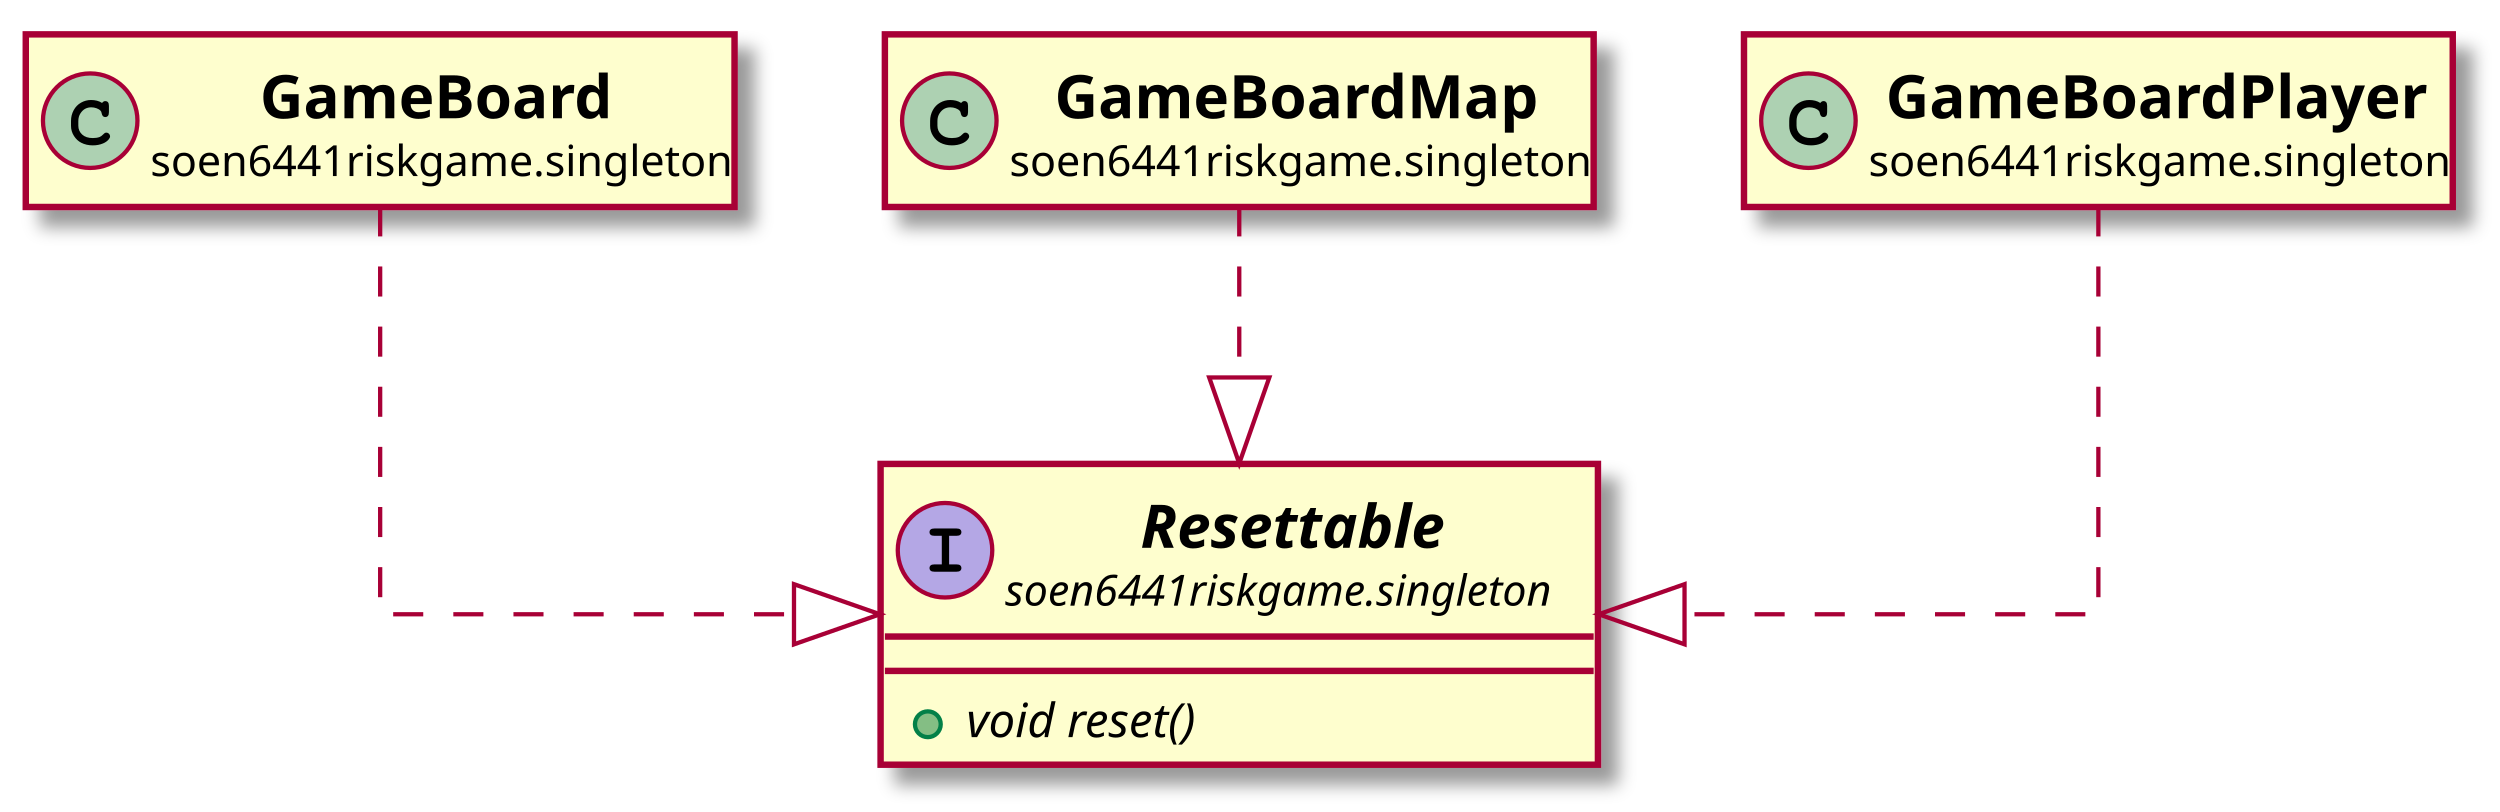
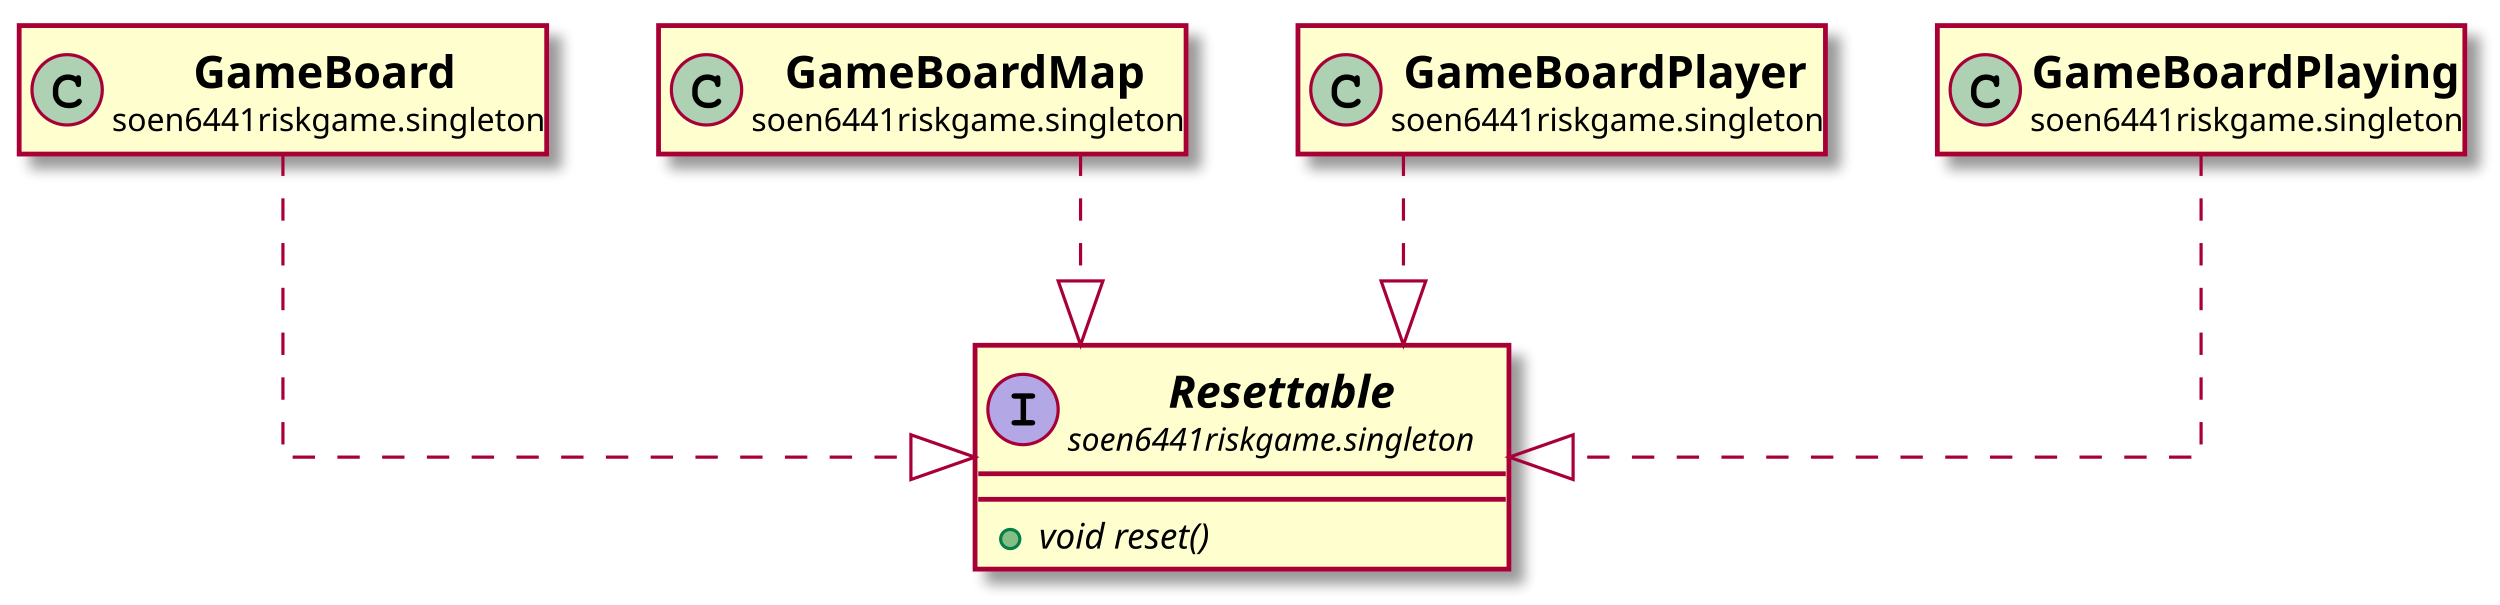
- <svg xmlns="http://www.w3.org/2000/svg" xmlns:xlink="http://www.w3.org/1999/xlink" contentScriptType="application/ecmascript" contentStyleType="text/css" height="189px" preserveAspectRatio="none" style="width:582px;height:189px;" version="1.1" viewBox="0 0 582 189" width="582px" zoomAndPan="magnify">
+ <svg xmlns="http://www.w3.org/2000/svg" xmlns:xlink="http://www.w3.org/1999/xlink" contentScriptType="application/ecmascript" contentStyleType="text/css" height="189px" preserveAspectRatio="none" style="width:782px;height:189px;" version="1.1" viewBox="0 0 782 189" width="782px" zoomAndPan="magnify">
  <defs>
-     <filter height="300%" id="f1wktdysxscql3" width="300%" x="-1" y="-1">
+     <filter height="300%" id="f12xye6mp4bnj1" width="300%" x="-1" y="-1">
      <feGaussianBlur result="blurOut" stdDeviation="2.0" />
      <feColorMatrix in="blurOut" result="blurOut2" type="matrix" values="0 0 0 0 0 0 0 0 0 0 0 0 0 0 0 0 0 0 .4 0" />
      <feOffset dx="4.0" dy="4.0" in="blurOut2" result="blurOut3" />
      <feBlend in="SourceGraphic" in2="blurOut3" mode="normal" />
    </filter>
  </defs>
  <g>
    <a target="_parent" xlink:actuate="onRequest" xlink:href="../../soen6441riskgame/singleton/Resettable.html" xlink:show="new" xlink:title="soen6441riskgame.singleton.Resettable" xlink:type="simple">
-       <rect fill="#FEFECE" filter="url(#f1wktdysxscql3)" height="70.023" id="soen6441riskgame.singleton.Resettable" style="stroke: #A80036; stroke-width: 1.5;" width="167" x="205" y="108" />
-       <ellipse cx="220" cy="128.094" fill="#B4A7E5" rx="11" ry="11" style="stroke: #A80036; stroke-width: 1.0;" />
-       <path d="M220.953,124.734 L220.953,131.391 L222.672,131.391 Q223.281,131.391 223.547,131.625 Q223.812,131.859 223.812,132.25 Q223.812,132.625 223.547,132.859 Q223.281,133.094 222.672,133.094 L217.531,133.094 Q216.922,133.094 216.656,132.859 Q216.391,132.625 216.391,132.234 Q216.391,131.859 216.656,131.625 Q216.922,131.391 217.531,131.391 L219.25,131.391 L219.25,124.734 L217.531,124.734 Q216.922,124.734 216.656,124.5 Q216.391,124.266 216.391,123.875 Q216.391,123.5 216.656,123.266 Q216.922,123.031 217.531,123.031 L222.672,123.031 Q223.281,123.031 223.547,123.266 Q223.812,123.5 223.812,123.875 Q223.812,124.266 223.547,124.5 Q223.281,124.734 222.672,124.734 L220.953,124.734 Z " />
-       <text fill="#000000" font-family="sans-serif" font-size="14" font-style="italic" font-weight="bold" lengthAdjust="spacingAndGlyphs" textLength="72" x="265.5" y="127.533">Resettable</text>
-       <text fill="#000000" font-family="sans-serif" font-size="10" font-style="italic" lengthAdjust="spacingAndGlyphs" textLength="135" x="234" y="140.99">soen6441riskgame.singleton</text>
-       <line style="stroke: #A80036; stroke-width: 1.5;" x1="206" x2="371" y1="148.188" y2="148.188" />
-       <line style="stroke: #A80036; stroke-width: 1.5;" x1="206" x2="371" y1="156.188" y2="156.188" />
-       <ellipse cx="216" cy="168.606" fill="#84BE84" rx="3" ry="3" style="stroke: #038048; stroke-width: 1.0;" />
-       <text fill="#000000" font-family="sans-serif" font-size="11" font-style="italic" lengthAdjust="spacingAndGlyphs" textLength="56" x="225" y="171.606">void reset()</text>
+       <rect fill="#FEFECE" filter="url(#f12xye6mp4bnj1)" height="70.023" id="soen6441riskgame.singleton.Resettable" style="stroke: #A80036; stroke-width: 1.5;" width="167" x="305" y="108" />
+       <ellipse cx="320" cy="128.094" fill="#B4A7E5" rx="11" ry="11" style="stroke: #A80036; stroke-width: 1.0;" />
+       <path d="M320.953,124.734 L320.953,131.391 L322.672,131.391 Q323.281,131.391 323.547,131.625 Q323.812,131.859 323.812,132.25 Q323.812,132.625 323.547,132.859 Q323.281,133.094 322.672,133.094 L317.531,133.094 Q316.922,133.094 316.656,132.859 Q316.391,132.625 316.391,132.234 Q316.391,131.859 316.656,131.625 Q316.922,131.391 317.531,131.391 L319.25,131.391 L319.25,124.734 L317.531,124.734 Q316.922,124.734 316.656,124.5 Q316.391,124.266 316.391,123.875 Q316.391,123.5 316.656,123.266 Q316.922,123.031 317.531,123.031 L322.672,123.031 Q323.281,123.031 323.547,123.266 Q323.812,123.5 323.812,123.875 Q323.812,124.266 323.547,124.5 Q323.281,124.734 322.672,124.734 L320.953,124.734 Z " />
+       <text fill="#000000" font-family="sans-serif" font-size="14" font-style="italic" font-weight="bold" lengthAdjust="spacingAndGlyphs" textLength="72" x="365.5" y="127.533">Resettable</text>
+       <text fill="#000000" font-family="sans-serif" font-size="10" font-style="italic" lengthAdjust="spacingAndGlyphs" textLength="135" x="334" y="140.99">soen6441riskgame.singleton</text>
+       <line style="stroke: #A80036; stroke-width: 1.5;" x1="306" x2="471" y1="148.188" y2="148.188" />
+       <line style="stroke: #A80036; stroke-width: 1.5;" x1="306" x2="471" y1="156.188" y2="156.188" />
+       <ellipse cx="316" cy="168.606" fill="#84BE84" rx="3" ry="3" style="stroke: #038048; stroke-width: 1.0;" />
+       <text fill="#000000" font-family="sans-serif" font-size="11" font-style="italic" lengthAdjust="spacingAndGlyphs" textLength="56" x="325" y="171.606">void reset()</text>
    </a>
    <a target="_parent" xlink:actuate="onRequest" xlink:href="../../soen6441riskgame/singleton/GameBoard.html" xlink:show="new" xlink:title="soen6441riskgame.singleton.GameBoard" xlink:type="simple">
-       <rect fill="#FEFECE" filter="url(#f1wktdysxscql3)" height="40.188" id="soen6441riskgame.singleton.GameBoard" style="stroke: #A80036; stroke-width: 1.5;" width="165" x="6" y="8" />
+       <rect fill="#FEFECE" filter="url(#f12xye6mp4bnj1)" height="40.188" id="soen6441riskgame.singleton.GameBoard" style="stroke: #A80036; stroke-width: 1.5;" width="165" x="6" y="8" />
      <ellipse cx="21" cy="28.094" fill="#ADD1B2" rx="11" ry="11" style="stroke: #A80036; stroke-width: 1.0;" />
      <path d="M23.766,23.969 Q23.922,23.75 24.109,23.641 Q24.297,23.531 24.516,23.531 Q24.891,23.531 25.125,23.789 Q25.359,24.047 25.359,24.656 L25.359,26.109 Q25.359,26.719 25.125,26.984 Q24.891,27.25 24.516,27.25 Q24.172,27.25 23.969,27.047 Q23.766,26.859 23.656,26.344 Q23.609,25.984 23.422,25.797 Q23.094,25.422 22.484,25.203 Q21.875,24.984 21.25,24.984 Q20.484,24.984 19.852,25.312 Q19.219,25.641 18.727,26.391 Q18.234,27.141 18.234,28.172 L18.234,29.266 Q18.234,30.5 19.125,31.32 Q20.016,32.141 21.609,32.141 Q22.547,32.141 23.203,31.891 Q23.594,31.734 24.016,31.297 Q24.281,31.031 24.43,30.953 Q24.578,30.875 24.781,30.875 Q25.109,30.875 25.367,31.133 Q25.625,31.391 25.625,31.734 Q25.625,32.078 25.281,32.484 Q24.781,33.062 23.984,33.391 Q22.906,33.844 21.609,33.844 Q20.094,33.844 18.891,33.219 Q17.906,32.719 17.219,31.648 Q16.531,30.578 16.531,29.297 L16.531,28.141 Q16.531,26.812 17.148,25.664 Q17.766,24.516 18.859,23.898 Q19.953,23.281 21.188,23.281 Q21.922,23.281 22.57,23.445 Q23.219,23.609 23.766,23.969 Z " />
      <text fill="#000000" font-family="sans-serif" font-size="14" font-weight="bold" lengthAdjust="spacingAndGlyphs" textLength="82" x="60.5" y="27.533">GameBoard</text>
      <text fill="#000000" font-family="sans-serif" font-size="10" lengthAdjust="spacingAndGlyphs" textLength="133" x="35" y="40.99">soen6441riskgame.singleton</text>
    </a>
    <a target="_parent" xlink:actuate="onRequest" xlink:href="../../soen6441riskgame/singleton/GameBoardMap.html" xlink:show="new" xlink:title="soen6441riskgame.singleton.GameBoardMap" xlink:type="simple">
-       <rect fill="#FEFECE" filter="url(#f1wktdysxscql3)" height="40.188" id="soen6441riskgame.singleton.GameBoardMap" style="stroke: #A80036; stroke-width: 1.5;" width="165" x="206" y="8" />
+       <rect fill="#FEFECE" filter="url(#f12xye6mp4bnj1)" height="40.188" id="soen6441riskgame.singleton.GameBoardMap" style="stroke: #A80036; stroke-width: 1.5;" width="165" x="206" y="8" />
      <ellipse cx="221" cy="28.094" fill="#ADD1B2" rx="11" ry="11" style="stroke: #A80036; stroke-width: 1.0;" />
      <path d="M223.766,23.969 Q223.922,23.75 224.109,23.641 Q224.297,23.531 224.516,23.531 Q224.891,23.531 225.125,23.789 Q225.359,24.047 225.359,24.656 L225.359,26.109 Q225.359,26.719 225.125,26.984 Q224.891,27.25 224.516,27.25 Q224.172,27.25 223.969,27.047 Q223.766,26.859 223.656,26.344 Q223.609,25.984 223.422,25.797 Q223.094,25.422 222.484,25.203 Q221.875,24.984 221.25,24.984 Q220.484,24.984 219.852,25.312 Q219.219,25.641 218.727,26.391 Q218.234,27.141 218.234,28.172 L218.234,29.266 Q218.234,30.5 219.125,31.32 Q220.016,32.141 221.609,32.141 Q222.547,32.141 223.203,31.891 Q223.594,31.734 224.016,31.297 Q224.281,31.031 224.43,30.953 Q224.578,30.875 224.781,30.875 Q225.109,30.875 225.367,31.133 Q225.625,31.391 225.625,31.734 Q225.625,32.078 225.281,32.484 Q224.781,33.062 223.984,33.391 Q222.906,33.844 221.609,33.844 Q220.094,33.844 218.891,33.219 Q217.906,32.719 217.219,31.648 Q216.531,30.578 216.531,29.297 L216.531,28.141 Q216.531,26.812 217.148,25.664 Q217.766,24.516 218.859,23.898 Q219.953,23.281 221.188,23.281 Q221.922,23.281 222.57,23.445 Q223.219,23.609 223.766,23.969 Z " />
      <text fill="#000000" font-family="sans-serif" font-size="14" font-weight="bold" lengthAdjust="spacingAndGlyphs" textLength="112" x="245.5" y="27.533">GameBoardMap</text>
      <text fill="#000000" font-family="sans-serif" font-size="10" lengthAdjust="spacingAndGlyphs" textLength="133" x="235" y="40.99">soen6441riskgame.singleton</text>
    </a>
    <a target="_parent" xlink:actuate="onRequest" xlink:href="../../soen6441riskgame/singleton/GameBoardPlayer.html" xlink:show="new" xlink:title="soen6441riskgame.singleton.GameBoardPlayer" xlink:type="simple">
-       <rect fill="#FEFECE" filter="url(#f1wktdysxscql3)" height="40.188" id="soen6441riskgame.singleton.GameBoardPlayer" style="stroke: #A80036; stroke-width: 1.5;" width="165" x="406" y="8" />
+       <rect fill="#FEFECE" filter="url(#f12xye6mp4bnj1)" height="40.188" id="soen6441riskgame.singleton.GameBoardPlayer" style="stroke: #A80036; stroke-width: 1.5;" width="165" x="406" y="8" />
      <ellipse cx="421" cy="28.094" fill="#ADD1B2" rx="11" ry="11" style="stroke: #A80036; stroke-width: 1.0;" />
      <path d="M423.766,23.969 Q423.922,23.75 424.109,23.641 Q424.297,23.531 424.516,23.531 Q424.891,23.531 425.125,23.789 Q425.359,24.047 425.359,24.656 L425.359,26.109 Q425.359,26.719 425.125,26.984 Q424.891,27.25 424.516,27.25 Q424.172,27.25 423.969,27.047 Q423.766,26.859 423.656,26.344 Q423.609,25.984 423.422,25.797 Q423.094,25.422 422.484,25.203 Q421.875,24.984 421.25,24.984 Q420.484,24.984 419.852,25.312 Q419.219,25.641 418.727,26.391 Q418.234,27.141 418.234,28.172 L418.234,29.266 Q418.234,30.5 419.125,31.32 Q420.016,32.141 421.609,32.141 Q422.547,32.141 423.203,31.891 Q423.594,31.734 424.016,31.297 Q424.281,31.031 424.43,30.953 Q424.578,30.875 424.781,30.875 Q425.109,30.875 425.367,31.133 Q425.625,31.391 425.625,31.734 Q425.625,32.078 425.281,32.484 Q424.781,33.062 423.984,33.391 Q422.906,33.844 421.609,33.844 Q420.094,33.844 418.891,33.219 Q417.906,32.719 417.219,31.648 Q416.531,30.578 416.531,29.297 L416.531,28.141 Q416.531,26.812 417.148,25.664 Q417.766,24.516 418.859,23.898 Q419.953,23.281 421.188,23.281 Q421.922,23.281 422.57,23.445 Q423.219,23.609 423.766,23.969 Z " />
      <text fill="#000000" font-family="sans-serif" font-size="14" font-weight="bold" lengthAdjust="spacingAndGlyphs" textLength="125" x="439" y="27.533">GameBoardPlayer</text>
      <text fill="#000000" font-family="sans-serif" font-size="10" lengthAdjust="spacingAndGlyphs" textLength="133" x="435" y="40.99">soen6441riskgame.singleton</text>
    </a>
-     <path d="M88.5,48.031 C88.5,80.98 88.5,143 88.5,143 C88.5,143 184.841,143 184.841,143 " fill="none" id="soen6441riskgame.singleton.GameBoard-soen6441riskgame.singleton.Resettable" style="stroke: #A80036; stroke-width: 1.0; stroke-dasharray: 7.0,7.0;" />
-     <polygon fill="none" points="184.841,136,204.841,143,184.841,150,184.841,136" style="stroke: #A80036; stroke-width: 1.0;" />
-     <path d="M288.5,48.031 C288.5,48.031 288.5,87.871 288.5,87.871 " fill="none" id="soen6441riskgame.singleton.GameBoardMap-soen6441riskgame.singleton.Resettable" style="stroke: #A80036; stroke-width: 1.0; stroke-dasharray: 7.0,7.0;" />
-     <polygon fill="none" points="295.5,87.871,288.5,107.871,281.5,87.871,295.5,87.871" style="stroke: #A80036; stroke-width: 1.0;" />
-     <path d="M488.5,48.031 C488.5,80.98 488.5,143 488.5,143 C488.5,143 392.159,143 392.159,143 " fill="none" id="soen6441riskgame.singleton.GameBoardPlayer-soen6441riskgame.singleton.Resettable" style="stroke: #A80036; stroke-width: 1.0; stroke-dasharray: 7.0,7.0;" />
-     <polygon fill="none" points="392.159,150,372.159,143,392.159,136,392.159,150" style="stroke: #A80036; stroke-width: 1.0;" />
+     <a target="_parent" xlink:actuate="onRequest" xlink:href="../../soen6441riskgame/singleton/GameBoardPlaying.html" xlink:show="new" xlink:title="soen6441riskgame.singleton.GameBoardPlaying" xlink:type="simple">
+       <rect fill="#FEFECE" filter="url(#f12xye6mp4bnj1)" height="40.188" id="soen6441riskgame.singleton.GameBoardPlaying" style="stroke: #A80036; stroke-width: 1.5;" width="165" x="606" y="8" />
+       <ellipse cx="621" cy="28.094" fill="#ADD1B2" rx="11" ry="11" style="stroke: #A80036; stroke-width: 1.0;" />
+       <path d="M623.766,23.969 Q623.922,23.75 624.109,23.641 Q624.297,23.531 624.516,23.531 Q624.891,23.531 625.125,23.789 Q625.359,24.047 625.359,24.656 L625.359,26.109 Q625.359,26.719 625.125,26.984 Q624.891,27.25 624.516,27.25 Q624.172,27.25 623.969,27.047 Q623.766,26.859 623.656,26.344 Q623.609,25.984 623.422,25.797 Q623.094,25.422 622.484,25.203 Q621.875,24.984 621.25,24.984 Q620.484,24.984 619.852,25.312 Q619.219,25.641 618.727,26.391 Q618.234,27.141 618.234,28.172 L618.234,29.266 Q618.234,30.5 619.125,31.32 Q620.016,32.141 621.609,32.141 Q622.547,32.141 623.203,31.891 Q623.594,31.734 624.016,31.297 Q624.281,31.031 624.43,30.953 Q624.578,30.875 624.781,30.875 Q625.109,30.875 625.367,31.133 Q625.625,31.391 625.625,31.734 Q625.625,32.078 625.281,32.484 Q624.781,33.062 623.984,33.391 Q622.906,33.844 621.609,33.844 Q620.094,33.844 618.891,33.219 Q617.906,32.719 617.219,31.648 Q616.531,30.578 616.531,29.297 L616.531,28.141 Q616.531,26.812 617.148,25.664 Q617.766,24.516 618.859,23.898 Q619.953,23.281 621.188,23.281 Q621.922,23.281 622.57,23.445 Q623.219,23.609 623.766,23.969 Z " />
+       <text fill="#000000" font-family="sans-serif" font-size="14" font-weight="bold" lengthAdjust="spacingAndGlyphs" textLength="132" x="635.5" y="27.533">GameBoardPlaying</text>
+       <text fill="#000000" font-family="sans-serif" font-size="10" lengthAdjust="spacingAndGlyphs" textLength="133" x="635" y="40.99">soen6441riskgame.singleton</text>
+     </a>
+     <path d="M88.5,48.031 C88.5,80.98 88.5,143 88.5,143 C88.5,143 284.933,143 284.933,143 " fill="none" id="soen6441riskgame.singleton.GameBoard-soen6441riskgame.singleton.Resettable" style="stroke: #A80036; stroke-width: 1.0; stroke-dasharray: 7.0,7.0;" />
+     <polygon fill="none" points="284.933,136,304.933,143,284.933,150,284.933,136" style="stroke: #A80036; stroke-width: 1.0;" />
+     <path d="M338,48.031 C338,48.031 338,87.871 338,87.871 " fill="none" id="soen6441riskgame.singleton.GameBoardMap-soen6441riskgame.singleton.Resettable" style="stroke: #A80036; stroke-width: 1.0; stroke-dasharray: 7.0,7.0;" />
+     <polygon fill="none" points="345,87.871,338,107.871,331,87.871,345,87.871" style="stroke: #A80036; stroke-width: 1.0;" />
+     <path d="M439,48.031 C439,48.031 439,87.871 439,87.871 " fill="none" id="soen6441riskgame.singleton.GameBoardPlayer-soen6441riskgame.singleton.Resettable" style="stroke: #A80036; stroke-width: 1.0; stroke-dasharray: 7.0,7.0;" />
+     <polygon fill="none" points="446,87.871,439,107.871,432,87.871,446,87.871" style="stroke: #A80036; stroke-width: 1.0;" />
+     <path d="M688.5,48.031 C688.5,80.98 688.5,143 688.5,143 C688.5,143 492.067,143 492.067,143 " fill="none" id="soen6441riskgame.singleton.GameBoardPlaying-soen6441riskgame.singleton.Resettable" style="stroke: #A80036; stroke-width: 1.0; stroke-dasharray: 7.0,7.0;" />
+     <polygon fill="none" points="492.067,150,472.067,143,492.067,136,492.067,150" style="stroke: #A80036; stroke-width: 1.0;" />
  </g>
</svg>
